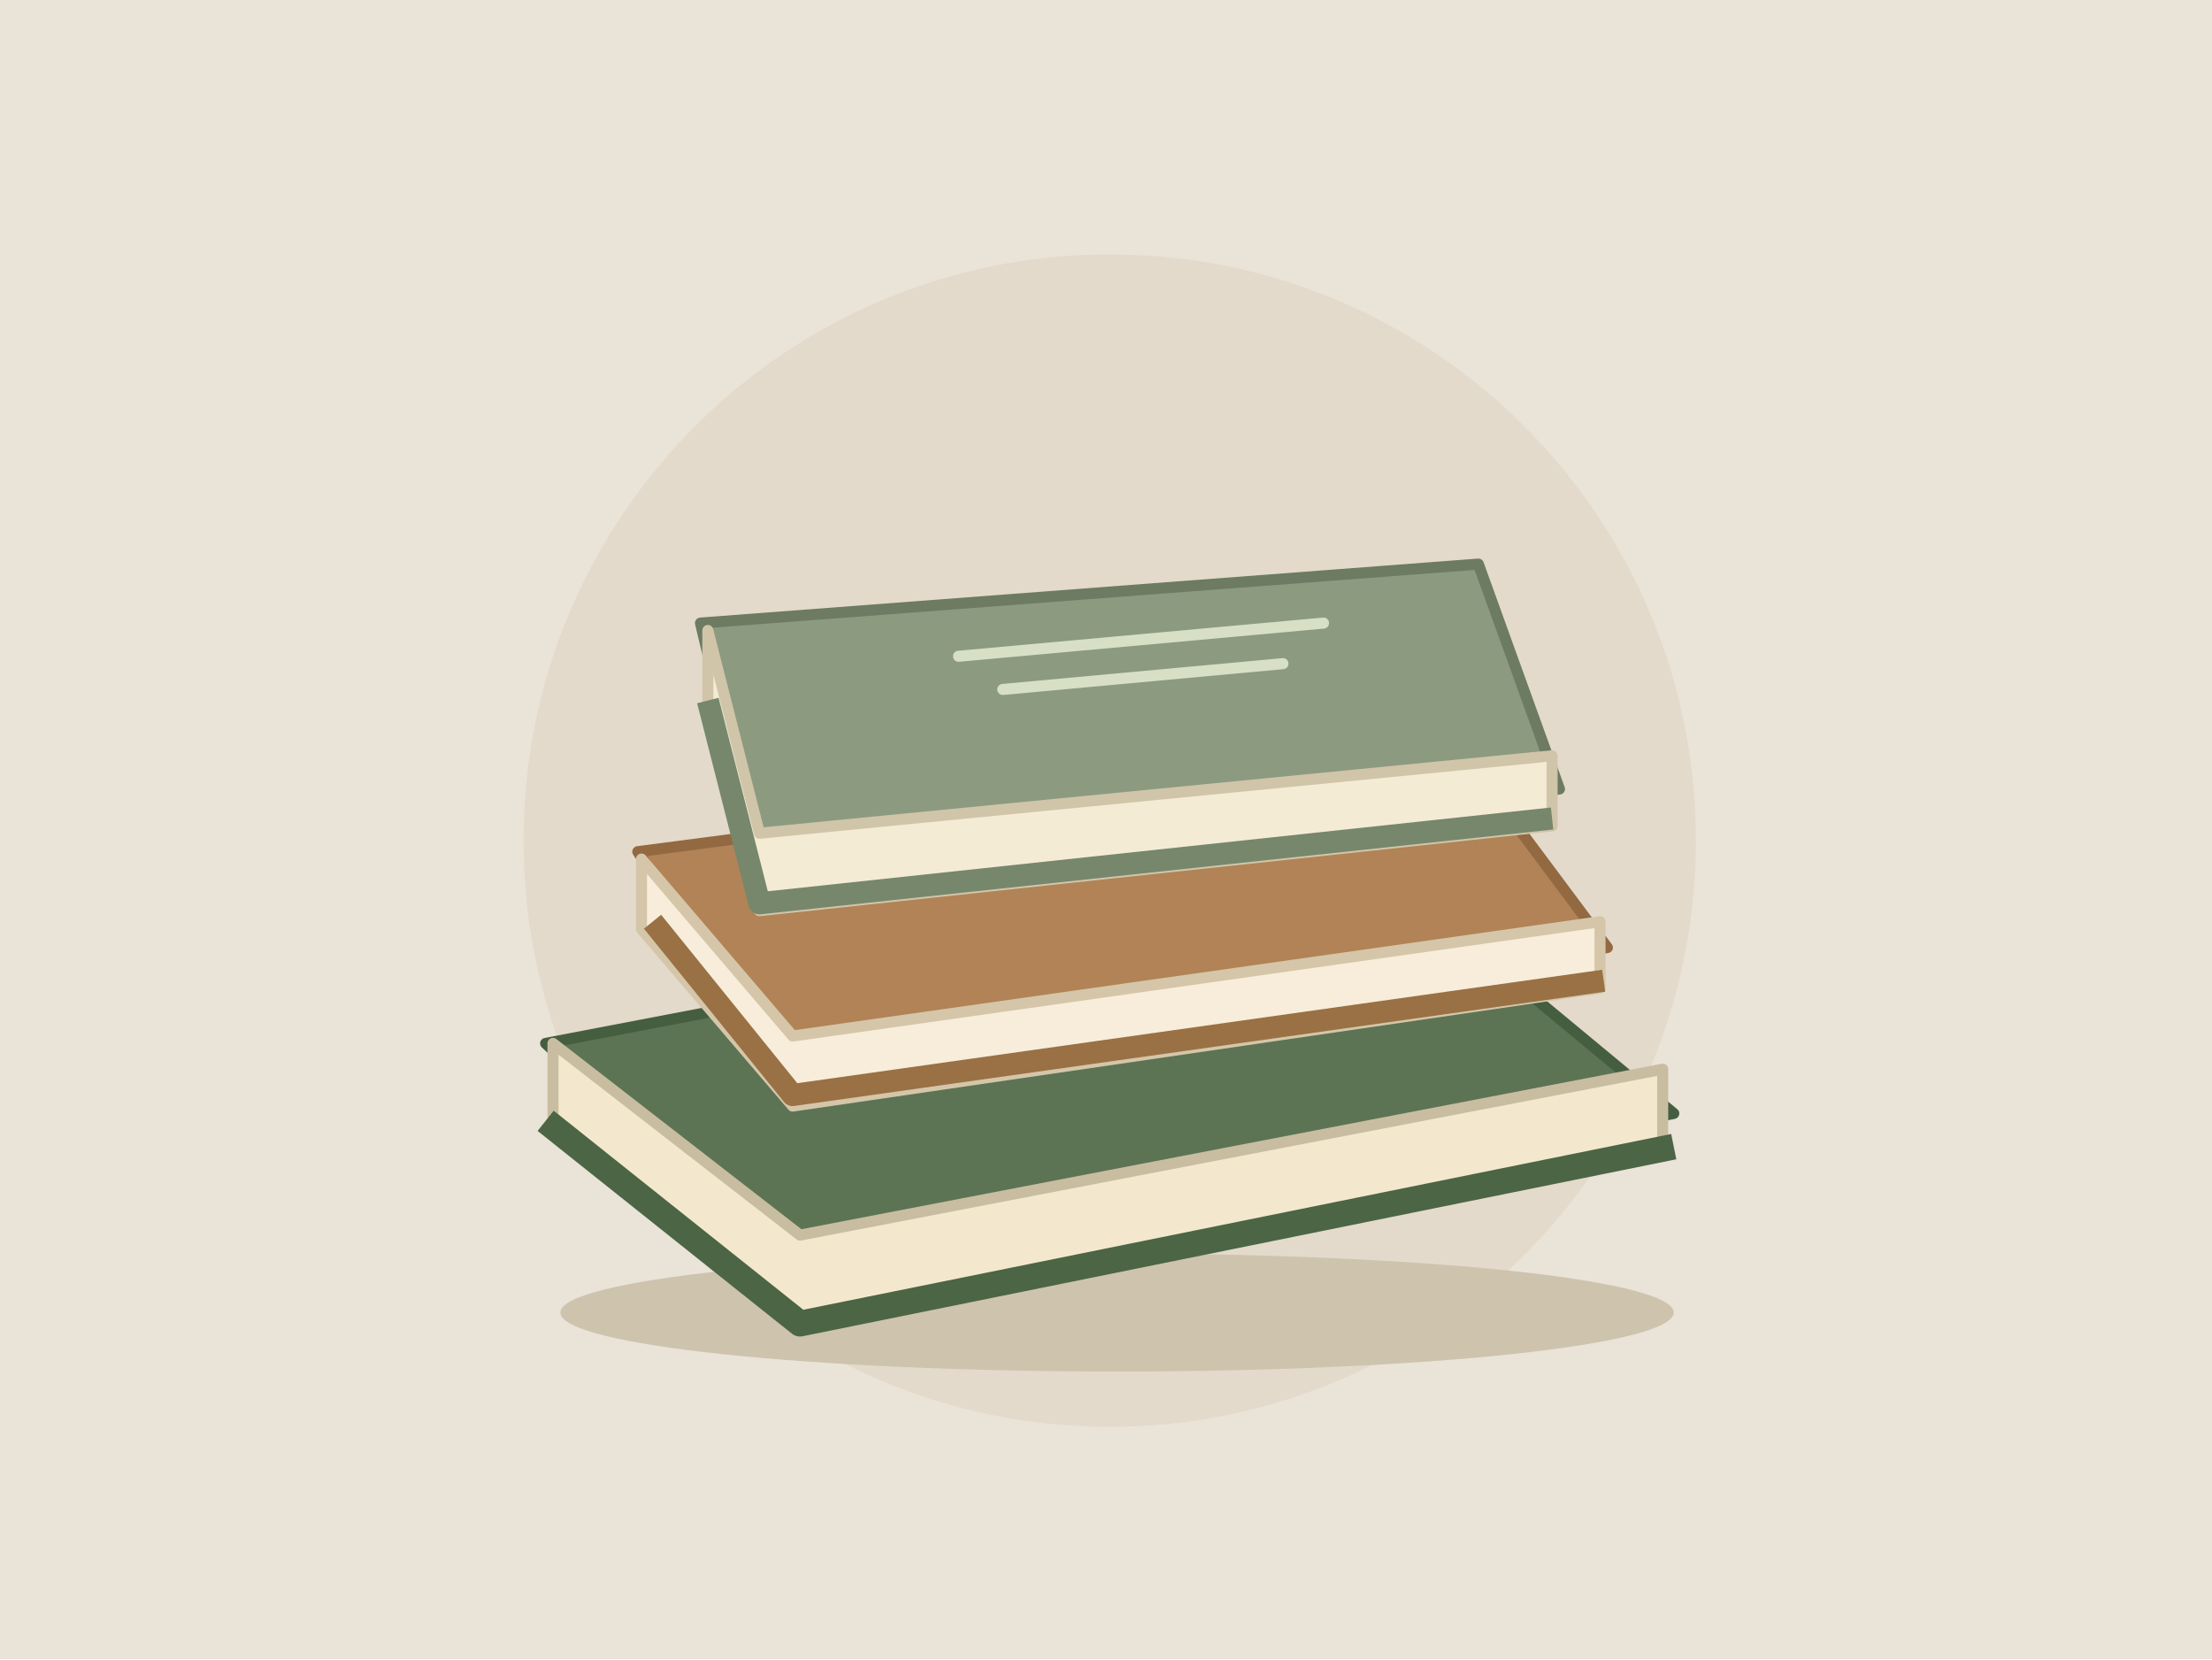
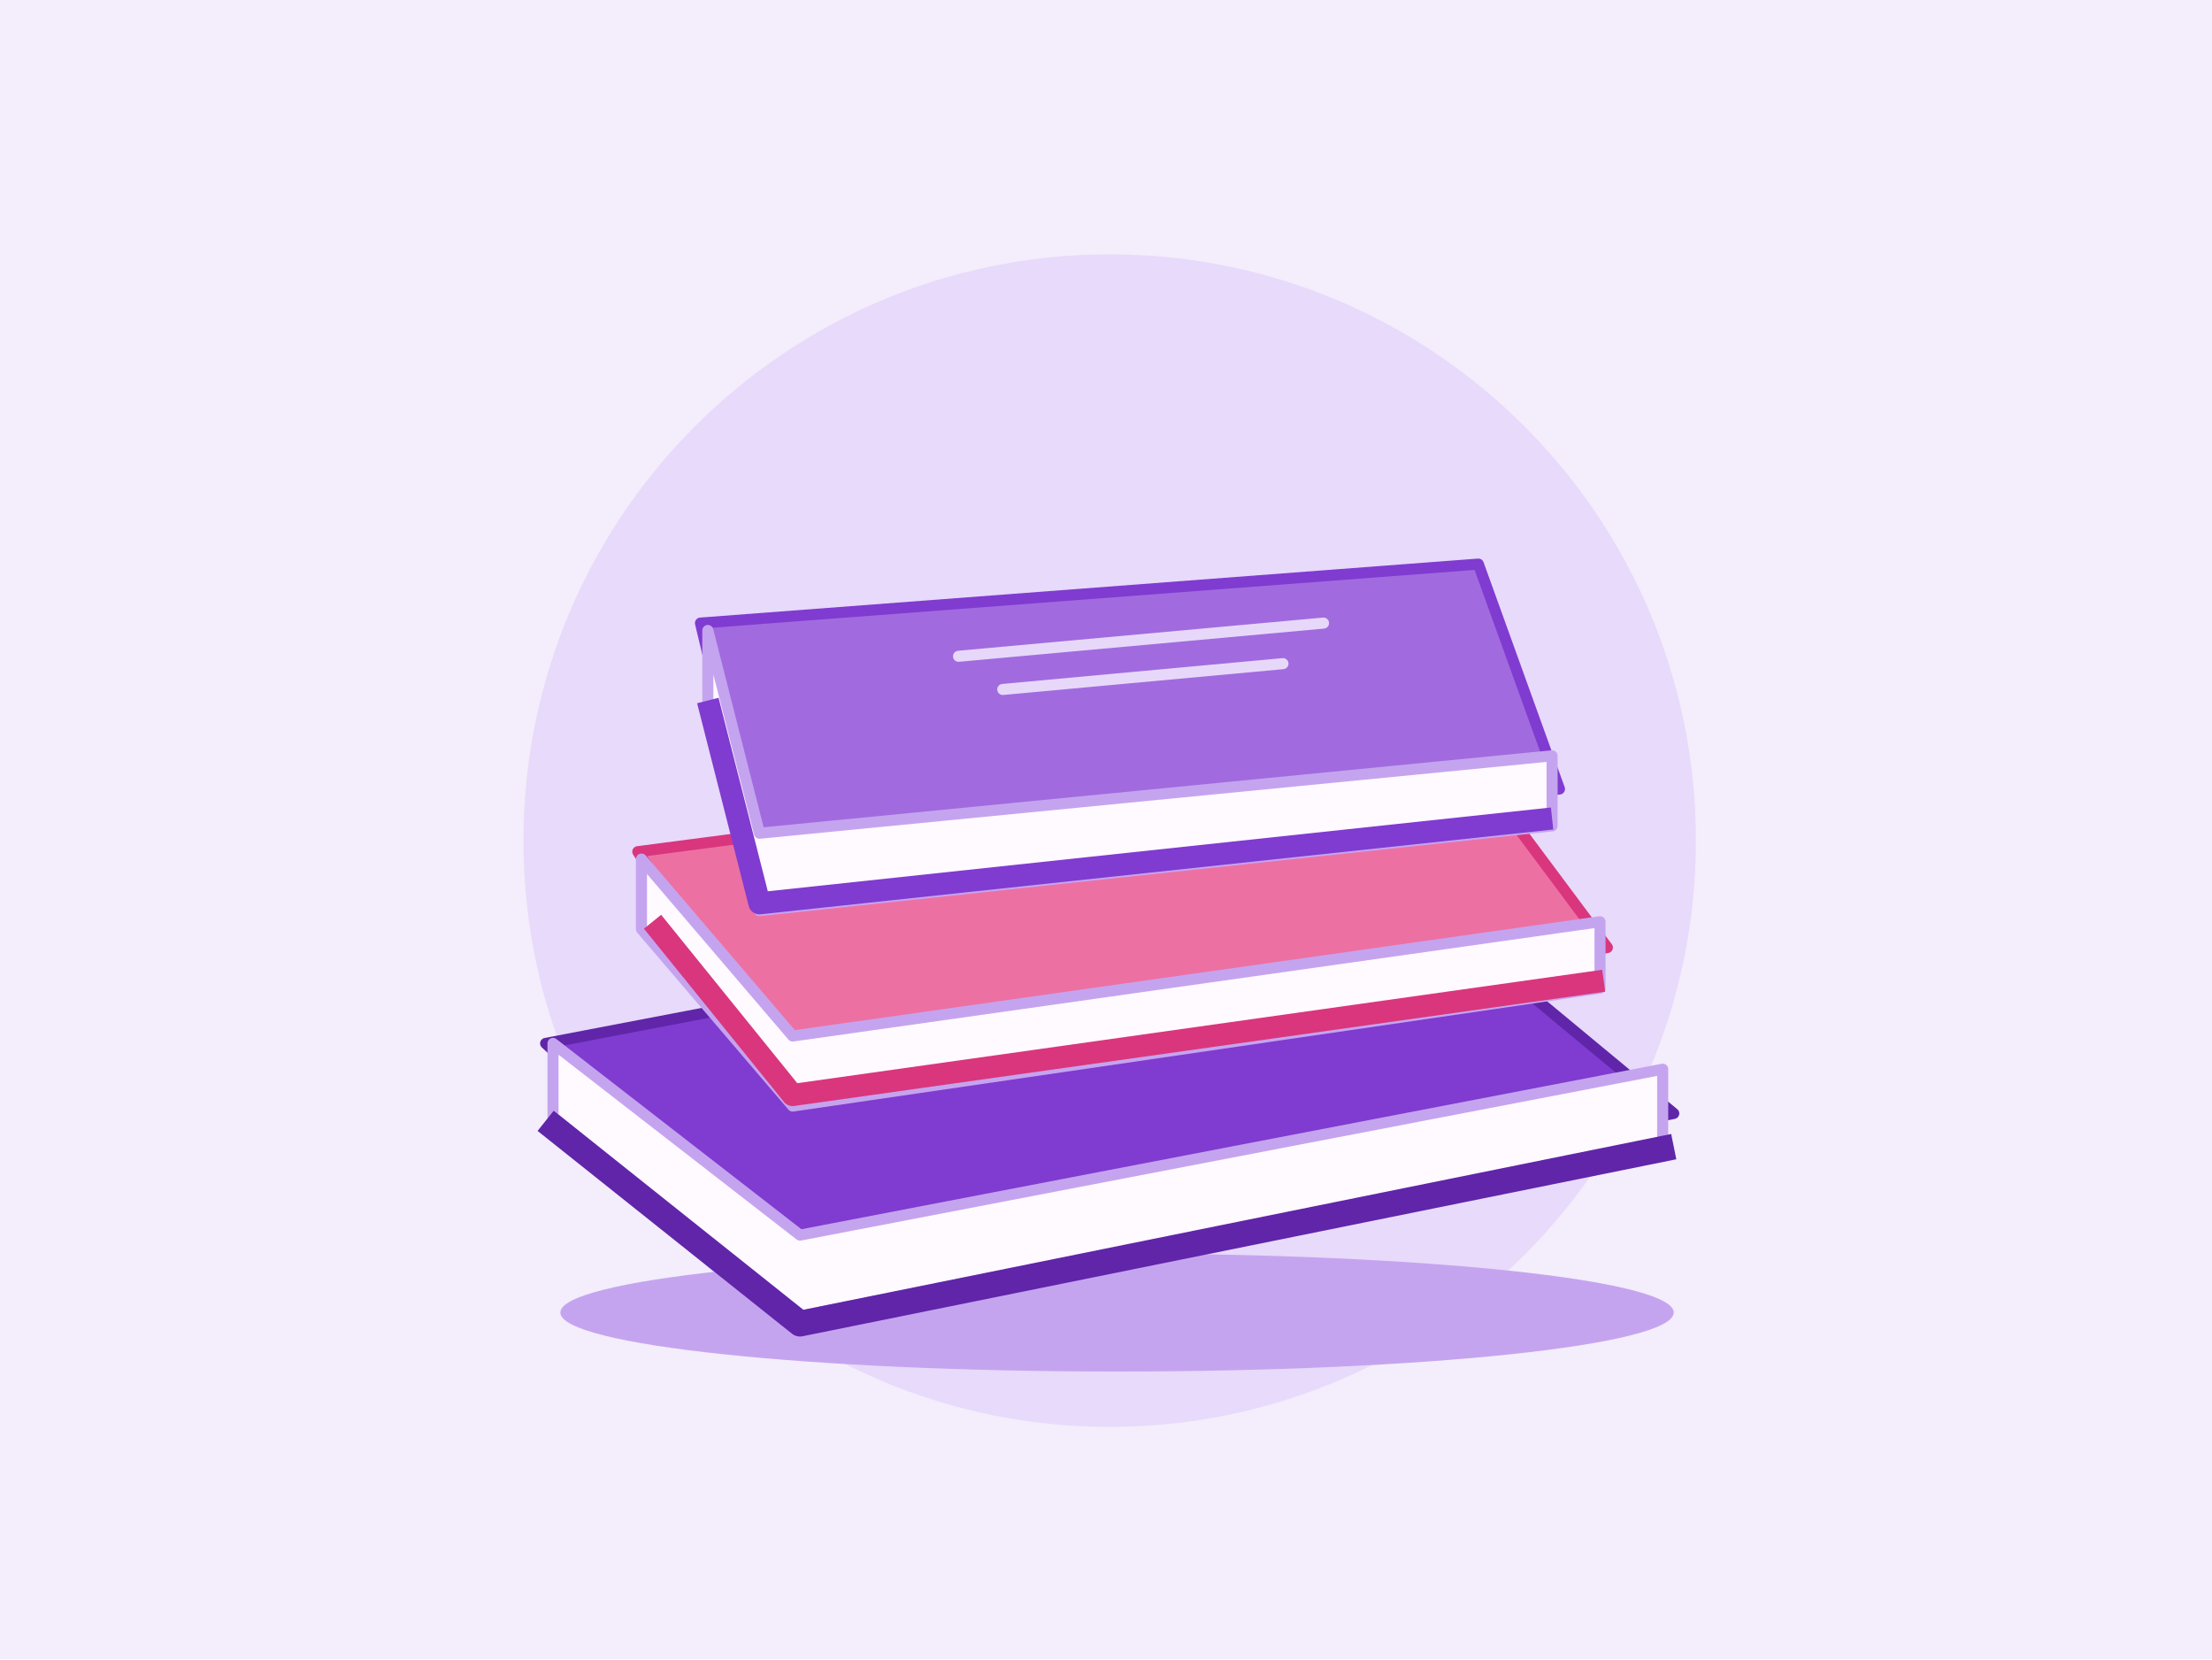
<svg xmlns="http://www.w3.org/2000/svg" viewBox="0 0 600 450">
-   <rect width="600" height="450" fill="#eae3d8" />
-   <circle cx="301" cy="228" r="159" fill="#e3dacb" />
-   <ellipse cx="303" cy="356" rx="151" ry="16" fill="#cec3ad" />
+   <rect width="600" height="450" fill="#f3edfc" />
+   <circle cx="301" cy="228" r="159" fill="#e7dafa" />
+   <ellipse cx="303" cy="356" rx="151" ry="16" fill="#c5a4ef" />
  <g stroke-linejoin="round" stroke-width="3">
-     <path d="m148 283 230-44 76 63-235 47Z" fill="#5c7454" stroke="#465e40" />
-     <path d="m150 283 67 52 234-45v20l-234 47-67-54Z" fill="#f3e8cd" stroke="#c9bda1" />
-     <path d="m148 304 69 55 237-48" fill="none" stroke="#4c6545" stroke-width="7" />
-     <path d="m173 231 222-29 41 55-223 35Z" fill="#b18356" stroke="#936942" />
-     <path d="m174 233 41 48 219-31v18l-219 32-41-48Z" fill="#f7edda" stroke="#d5c6a9" />
-     <path d="m177 250 38 47 220-31" fill="none" stroke="#997145" stroke-width="6" />
-     <path d="m190 169 211-16 22 61-217 22Z" fill="#8c9a80" stroke="#6c7b62" />
-     <path d="m192 171 14 55 215-21v19l-215 23-14-57Z" fill="#f4ebd5" stroke="#d0c5a9" />
-     <path d="m192 190 14 55 215-23" fill="none" stroke="#76876c" stroke-width="6" />
+     <path d="m148 283 230-44 76 63-235 47Z" fill="#803bd0" stroke="#6025a9" />
+     <path d="m150 283 67 52 234-45v20l-234 47-67-54Z" fill="#fffaff" stroke="#c5a4ef" />
+     <path d="m148 304 69 55 237-48" fill="none" stroke="#6025a9" stroke-width="7" />
+     <path d="m173 231 222-29 41 55-223 35Z" fill="#ed70a3" stroke="#d9367d" />
+     <path d="m174 233 41 48 219-31v18l-219 32-41-48Z" fill="#fffaff" stroke="#c5a4ef" />
+     <path d="m177 250 38 47 220-31" fill="none" stroke="#d9367d" stroke-width="6" />
+     <path d="m190 169 211-16 22 61-217 22Z" fill="#a16bdf" stroke="#803bd0" />
+     <path d="m192 171 14 55 215-21v19l-215 23-14-57Z" fill="#fffaff" stroke="#c5a4ef" />
+     <path d="m192 190 14 55 215-23" fill="none" stroke="#803bd0" stroke-width="6" />
  </g>
-   <path d="m260 178 99-9m-87 18 76-7" stroke="#d7e0c4" stroke-width="3" stroke-linecap="round" />
+   <path d="m260 178 99-9m-87 18 76-7" stroke="#e7d8fa" stroke-width="3" stroke-linecap="round" />
</svg>
